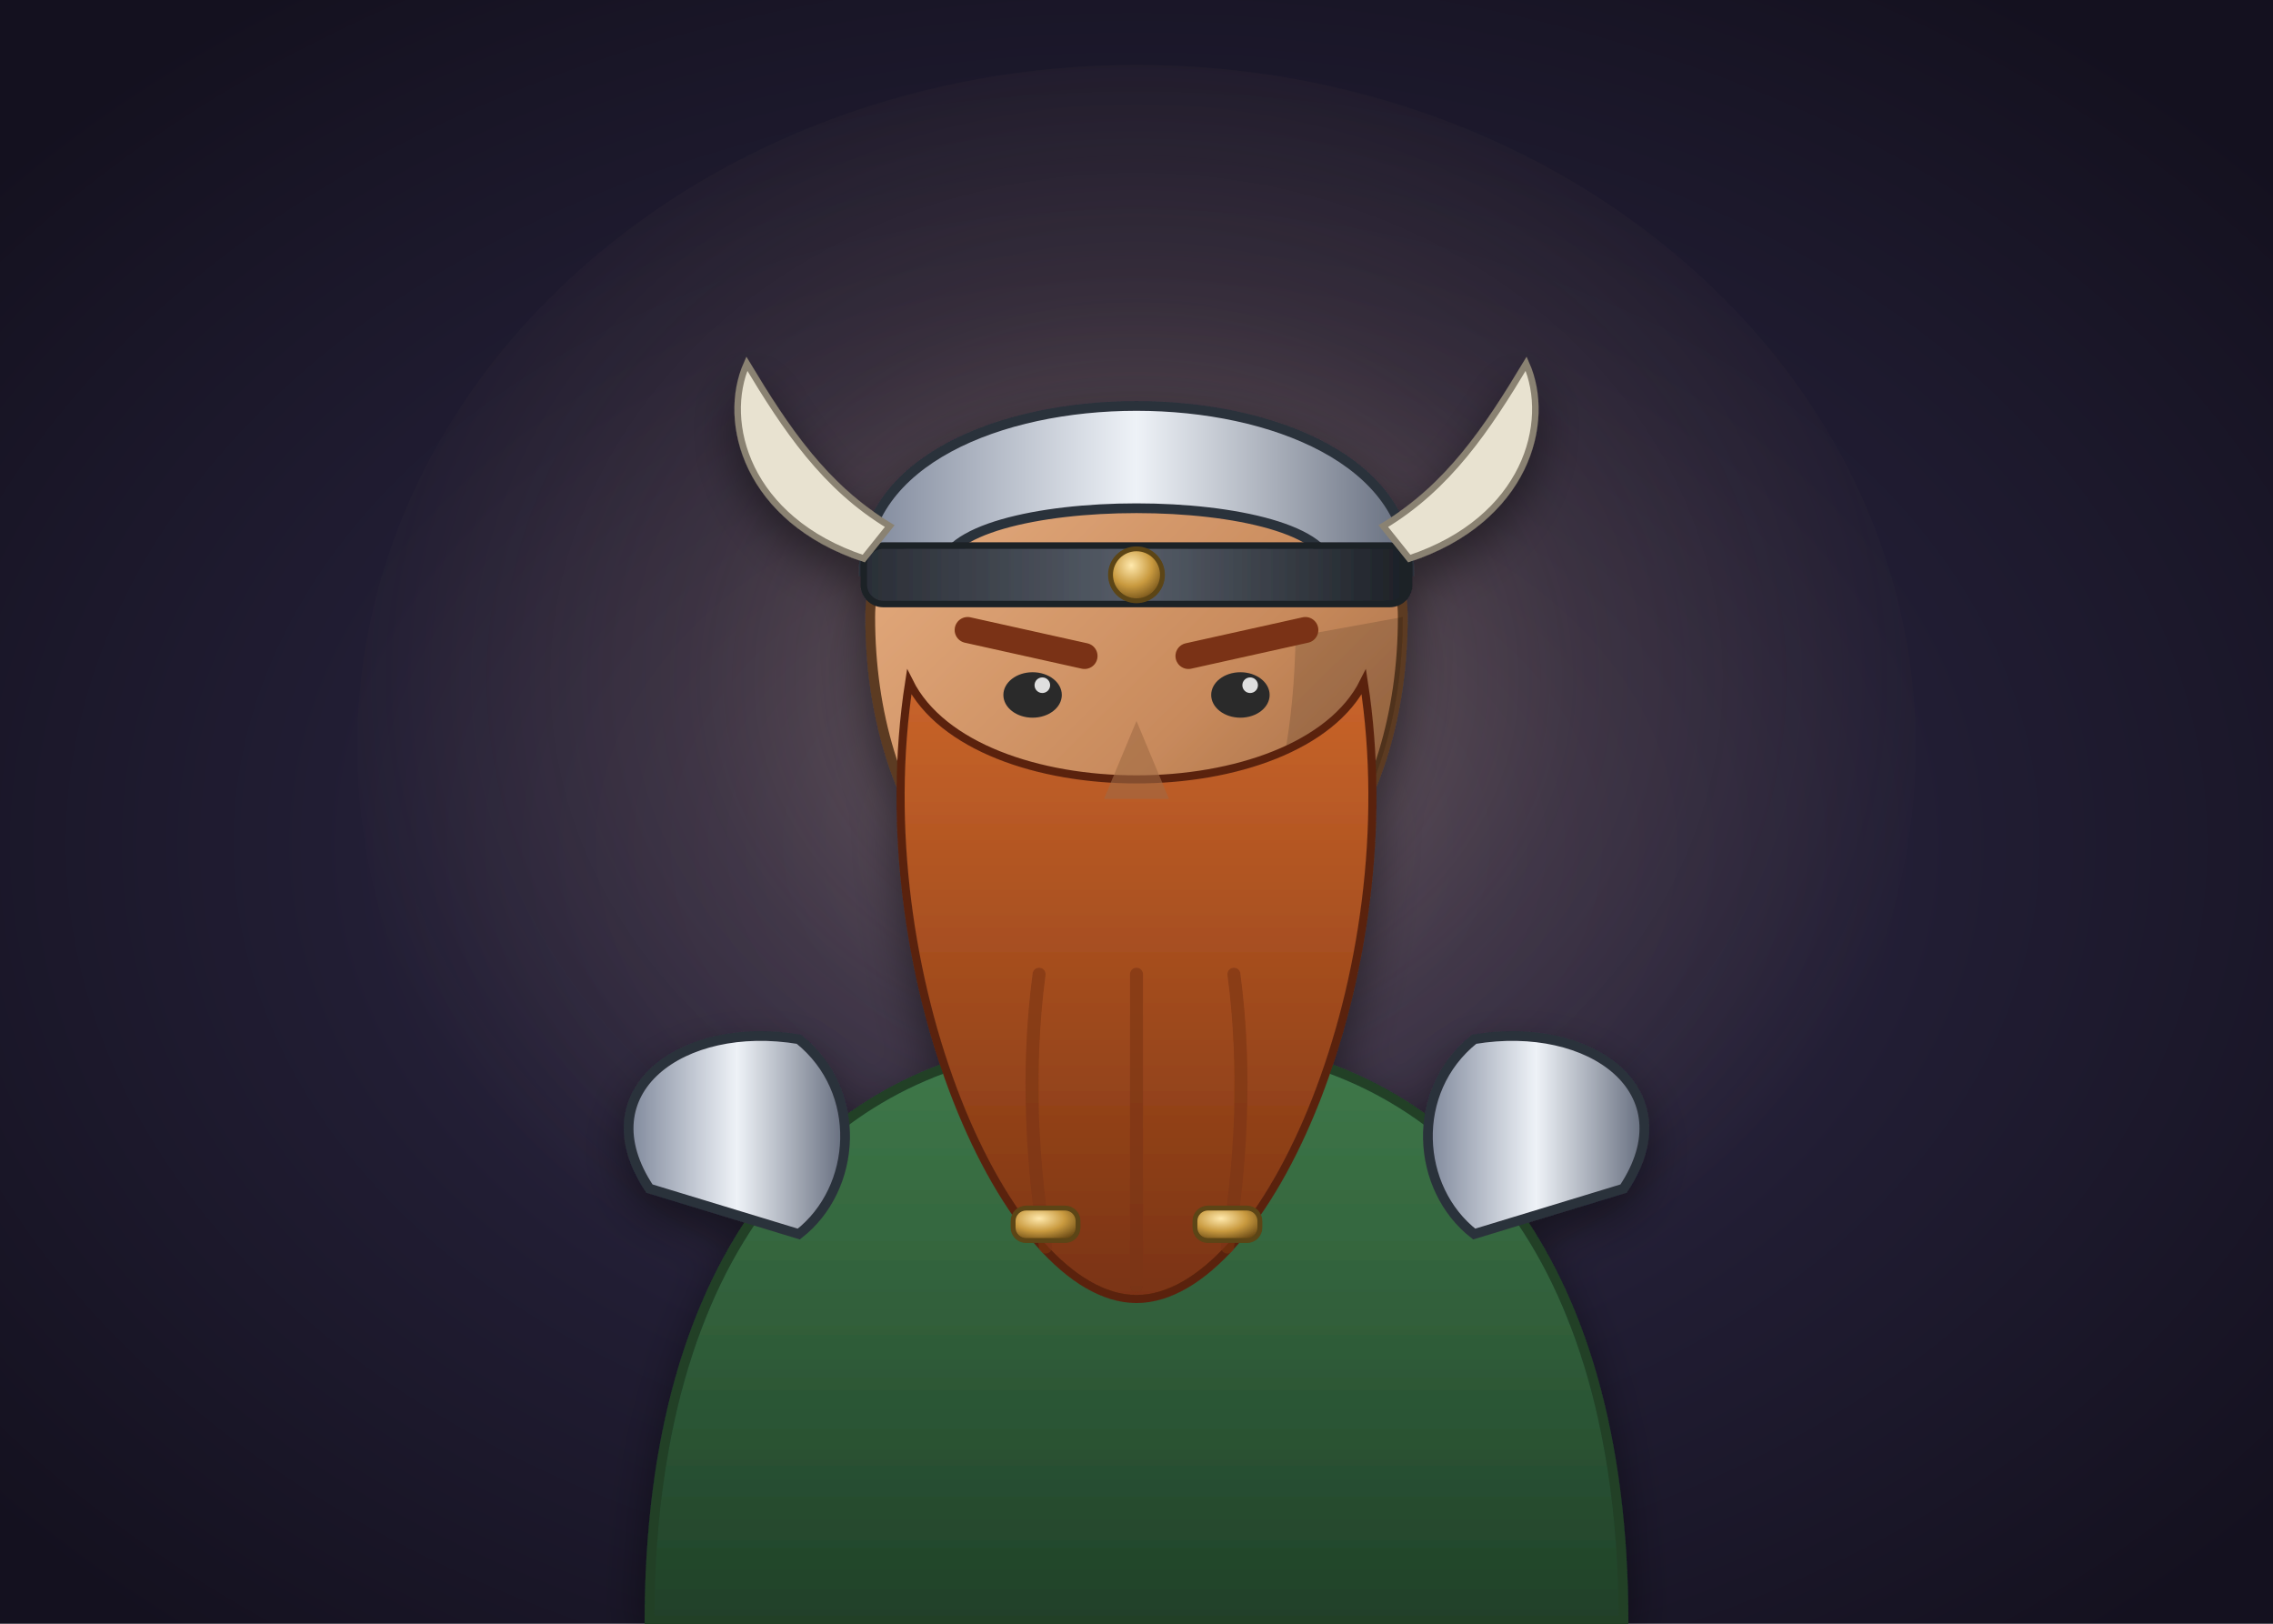
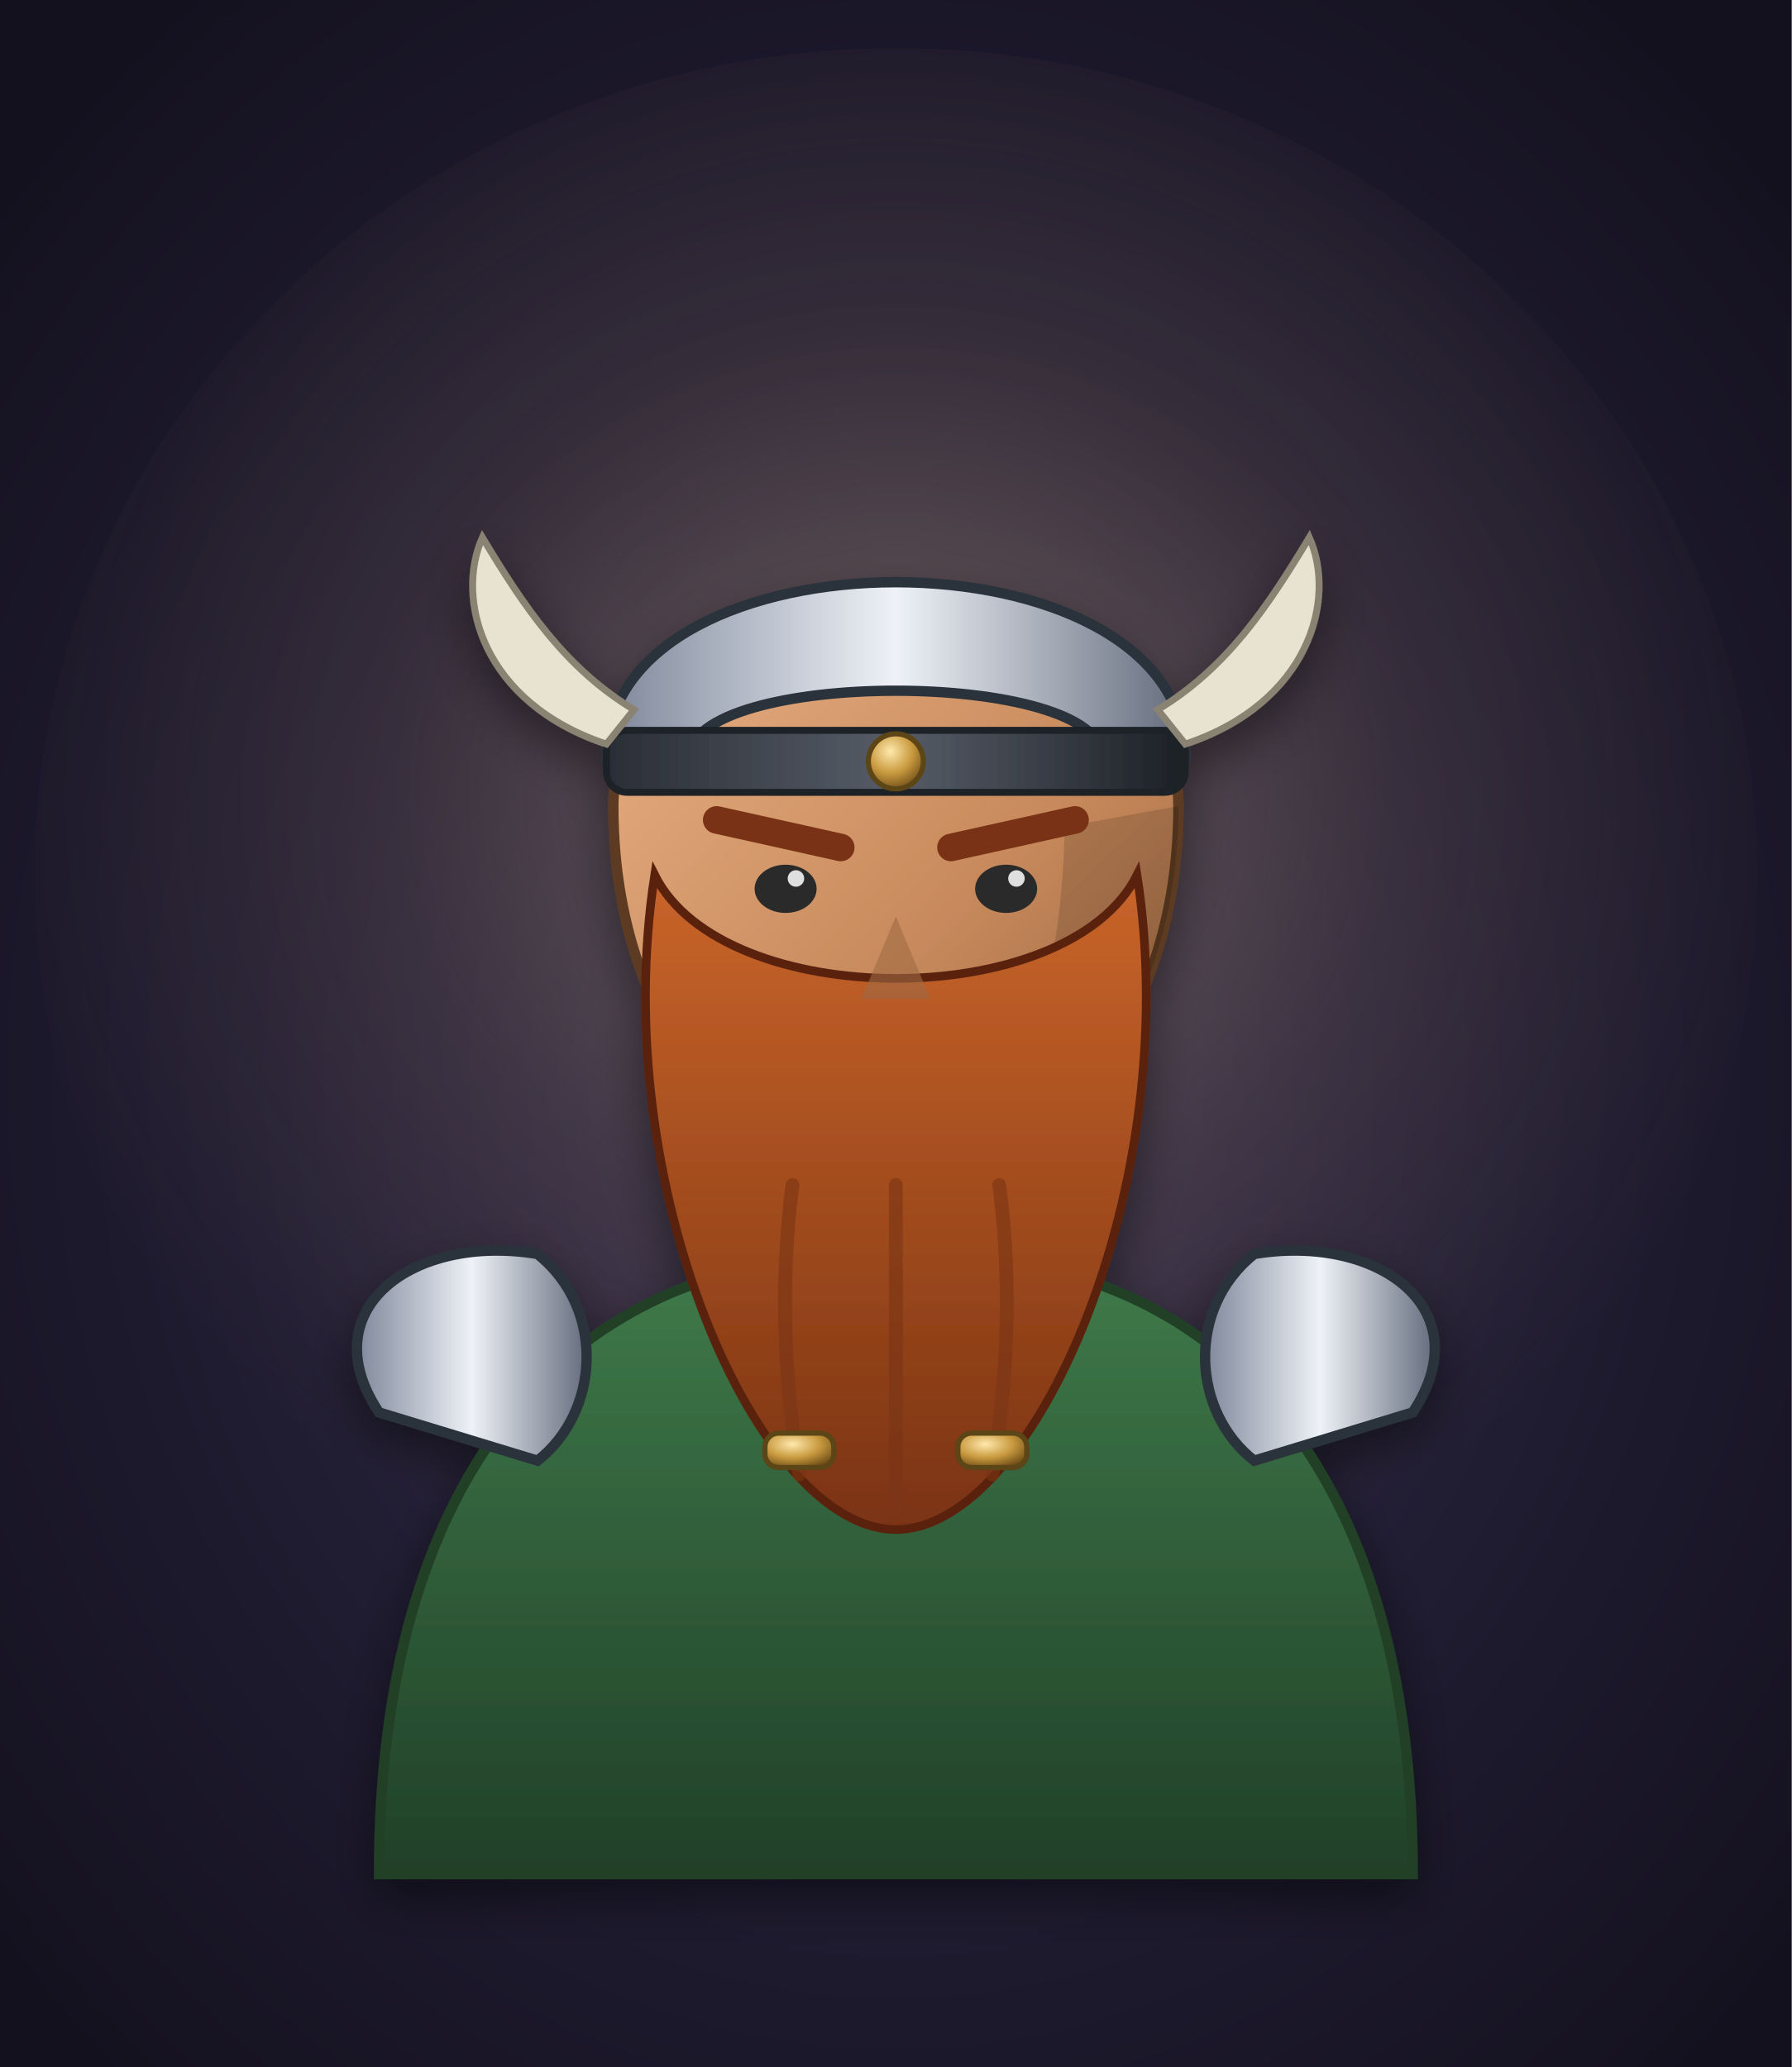
- <svg xmlns="http://www.w3.org/2000/svg" width="700" height="500" viewBox="0 0 700 500">
+ <svg xmlns="http://www.w3.org/2000/svg" width="520" height="600" viewBox="0 0 520 600">
  <defs>
    <radialGradient id="fondo" cx="50%" cy="52%" r="65%">
      <stop offset="0%" stop-color="#3a3350" />
      <stop offset="55%" stop-color="#211d33" />
      <stop offset="100%" stop-color="#14111f" />
    </radialGradient>
    <radialGradient id="halo" cx="50%" cy="45%" r="52%">
      <stop offset="0%" stop-color="#ffdca8" stop-opacity="0.30" />
      <stop offset="55%" stop-color="#e8b878" stop-opacity="0.10" />
      <stop offset="100%" stop-color="#e8b878" stop-opacity="0" />
    </radialGradient>
    <linearGradient id="piel" x1="0" y1="0" x2="1" y2="1">
      <stop offset="0%" stop-color="#e8b083" />
      <stop offset="55%" stop-color="#c88a5c" />
      <stop offset="100%" stop-color="#8f5c38" />
    </linearGradient>
    <linearGradient id="piel-palida" x1="0" y1="0" x2="1" y2="1">
      <stop offset="0%" stop-color="#f2ddc4" />
      <stop offset="55%" stop-color="#dcc0a2" />
      <stop offset="100%" stop-color="#b0906e" />
    </linearGradient>
    <linearGradient id="piel-verde" x1="0" y1="0" x2="1" y2="1">
      <stop offset="0%" stop-color="#9cc16a" />
      <stop offset="55%" stop-color="#6f9a41" />
      <stop offset="100%" stop-color="#3f6122" />
    </linearGradient>
    <linearGradient id="piel-verde-osc" x1="0" y1="0" x2="1" y2="1">
      <stop offset="0%" stop-color="#6f8f4a" />
      <stop offset="55%" stop-color="#4a6b2c" />
      <stop offset="100%" stop-color="#293f18" />
    </linearGradient>
    <linearGradient id="piedra" x1="0" y1="0" x2="1" y2="1">
      <stop offset="0%" stop-color="#9aa2ac" />
      <stop offset="55%" stop-color="#6d757f" />
      <stop offset="100%" stop-color="#42484f" />
    </linearGradient>
    <linearGradient id="pelo" x1="0" y1="0" x2="0" y2="1">
      <stop offset="0%" stop-color="#7a4a1e" />
      <stop offset="100%" stop-color="#3f2610" />
    </linearGradient>
    <linearGradient id="pelo-blanco" x1="0" y1="0" x2="0" y2="1">
      <stop offset="0%" stop-color="#ffffff" />
      <stop offset="100%" stop-color="#c3c8d0" />
    </linearGradient>
    <linearGradient id="pelo-rojo" x1="0" y1="0" x2="0" y2="1">
      <stop offset="0%" stop-color="#c9642a" />
      <stop offset="100%" stop-color="#7a3312" />
    </linearGradient>
    <linearGradient id="cuero" x1="0" y1="0" x2="0" y2="1">
      <stop offset="0%" stop-color="#7a4f28" />
      <stop offset="100%" stop-color="#3a2410" />
    </linearGradient>
    <linearGradient id="acero" x1="0" y1="0" x2="1" y2="0">
      <stop offset="0%" stop-color="#7f889b" />
      <stop offset="50%" stop-color="#eef2f7" />
      <stop offset="100%" stop-color="#646c7d" />
    </linearGradient>
    <linearGradient id="acero-osc" x1="0" y1="0" x2="1" y2="0">
      <stop offset="0%" stop-color="#2a2e36" />
      <stop offset="50%" stop-color="#565d68" />
      <stop offset="100%" stop-color="#1c2026" />
    </linearGradient>
    <linearGradient id="tela-azul" x1="0" y1="0" x2="0" y2="1">
      <stop offset="0%" stop-color="#3a5bbf" />
      <stop offset="100%" stop-color="#1f2f6a" />
    </linearGradient>
    <linearGradient id="tela-verde" x1="0" y1="0" x2="0" y2="1">
      <stop offset="0%" stop-color="#3f7a4a" />
      <stop offset="100%" stop-color="#204028" />
    </linearGradient>
    <linearGradient id="tela-roja" x1="0" y1="0" x2="0" y2="1">
      <stop offset="0%" stop-color="#a5342f" />
      <stop offset="100%" stop-color="#5c1613" />
    </linearGradient>
    <radialGradient id="oro" cx="40%" cy="32%" r="72%">
      <stop offset="0%" stop-color="#ffe9ad" />
      <stop offset="55%" stop-color="#c99a3f" />
      <stop offset="100%" stop-color="#6f4e18" />
    </radialGradient>
    <radialGradient id="gema-azul" cx="40%" cy="30%" r="75%">
      <stop offset="0%" stop-color="#d8ecff" />
      <stop offset="45%" stop-color="#5b8be0" />
      <stop offset="100%" stop-color="#1f3f8a" />
    </radialGradient>
    <filter id="sombra" x="-60%" y="-60%" width="220%" height="220%">
      <feDropShadow dx="0" dy="6" stdDeviation="7" flood-color="#000000" flood-opacity="0.45" />
    </filter>
  </defs>
-   <rect width="700" height="500" fill="url(#fondo)" />
-   <ellipse cx="350" cy="230" rx="240" ry="210" fill="url(#halo)" />
-   <g filter="url(#sombra)" transform="translate(350 0)">
+   <rect width="520" height="600" fill="url(#fondo)" />
+   <ellipse cx="260.0" cy="254" rx="250" ry="240" fill="url(#halo)" />
+   <g filter="url(#sombra)" transform="translate(260.0 44)">
    <path d="M -150 500 C -150 384 -96 330 -30 322 L 30 322 C 96 330 150 384 150 500 Z" fill="url(#tela-verde)" stroke="#204028" stroke-width="3" />
    <path d="M -150 366 C -170 336 -140 314 -104 320 C -84 336 -86 366 -104 380 Z" fill="url(#acero)" stroke="#2c313b" stroke-width="3" />
    <path d="M 150 366 C 170 336 140 314 104 320 C 84 336 86 366 104 380 Z" fill="url(#acero)" stroke="#2c313b" stroke-width="3" />
    <rect x="-30" y="292" width="60" height="60" rx="14" fill="url(#piel)" stroke="#5c3a20" stroke-width="2" />
    <path d="M -82 190 C -82 120 82 120 82 190 C 82 250 49 294 0 300 C -49 294 -82 250 -82 190 Z" fill="url(#piel)" stroke="#5c3a20" stroke-width="3" />
    <path d="M 82 190 C 82 250 49 294 0 300 C 33 284 48 250 49 196 Z" fill="#000000" opacity="0.14" />
    <path d="M -70 210 C -84 300 -40 400 0 400 C 40 400 84 300 70 210 C 50 250 -50 250 -70 210 Z" fill="url(#pelo-rojo)" stroke="#5a2410" stroke-width="2.5" />
    <g stroke="#7a3312" stroke-width="4" opacity="0.6" fill="none" stroke-linecap="round">
      <path d="M -30 300 C -34 330 -32 360 -28 384" />
      <path d="M 30 300 C 34 330 32 360 28 384" />
      <path d="M 0 300 L 0 396" />
    </g>
    <rect x="-38" y="372" width="20" height="10" rx="4" fill="url(#oro)" stroke="#5c4413" stroke-width="1.5" />
    <rect x="18" y="372" width="20" height="10" rx="4" fill="url(#oro)" stroke="#5c4413" stroke-width="1.5" />
    <path d="M -84 176 C -84 108 84 108 84 176 L 60 176 C 60 150 -60 150 -60 176 Z" fill="url(#acero)" stroke="#2c313b" stroke-width="3" />
    <rect x="-84" y="168" width="168" height="18" rx="6" fill="url(#acero-osc)" stroke="#1c2026" stroke-width="2" />
    <path d="M -84 172 C -120 160 -128 130 -120 112 C -108 132 -96 150 -76 162 Z" fill="#e8e2d0" stroke="#8a8272" stroke-width="2" />
    <path d="M 84 172 C 120 160 128 130 120 112 C 108 132 96 150 76 162 Z" fill="#e8e2d0" stroke="#8a8272" stroke-width="2" />
    <circle cx="0" cy="177" r="8" fill="url(#oro)" stroke="#5c4413" stroke-width="1.5" />
    <path d="M -52 194 L -16 202" stroke="#7a3312" stroke-width="8" stroke-linecap="round" />
    <path d="M 16 202 L 52 194" stroke="#7a3312" stroke-width="8" stroke-linecap="round" />
    <ellipse cx="-32" cy="214" rx="9" ry="7.0" fill="#2a2a2a" />
    <ellipse cx="32" cy="214" rx="9" ry="7.0" fill="#2a2a2a" />
    <circle cx="-29" cy="211" r="2.4" fill="#ffffff" opacity="0.85" />
    <circle cx="35" cy="211" r="2.4" fill="#ffffff" opacity="0.85" />
    <path d="M 0 222 L -10 246 L 10 246 Z" fill="#a06a44" opacity="0.6" />
  </g>
</svg>
